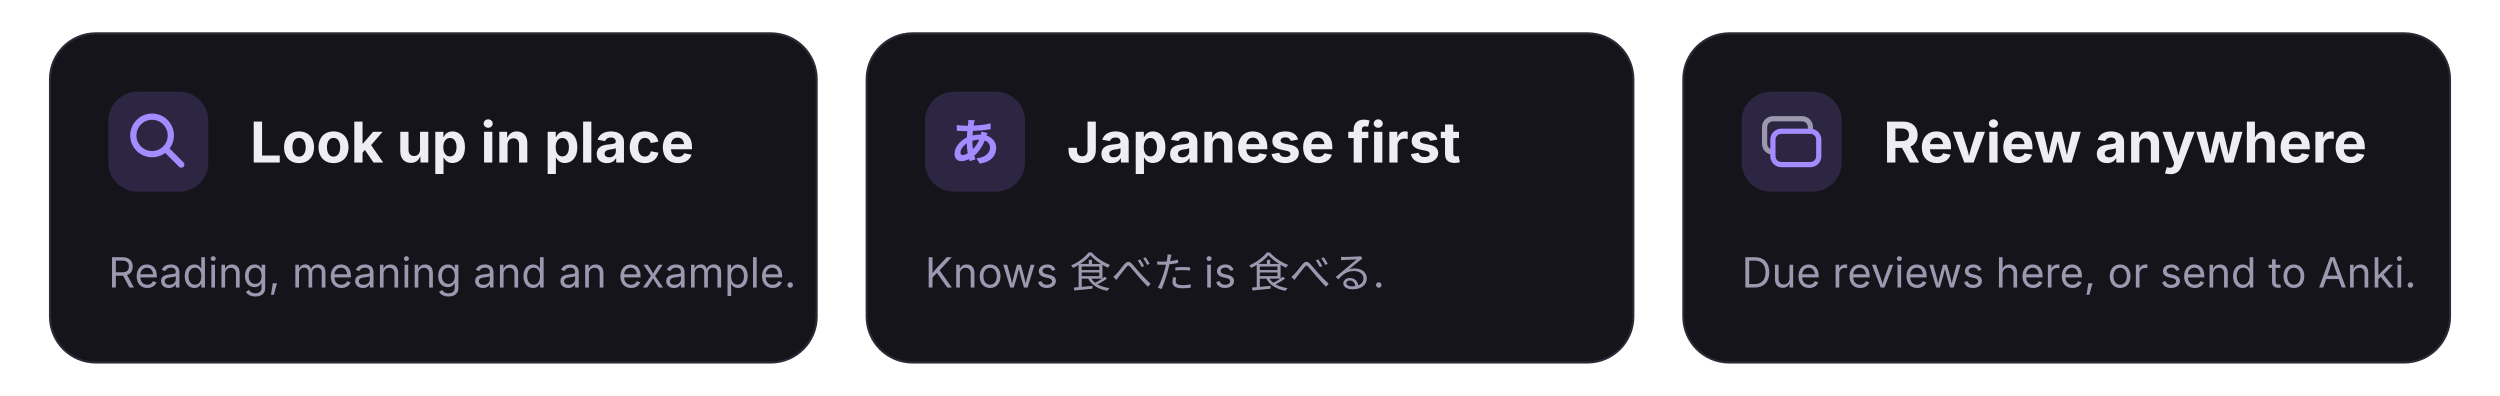
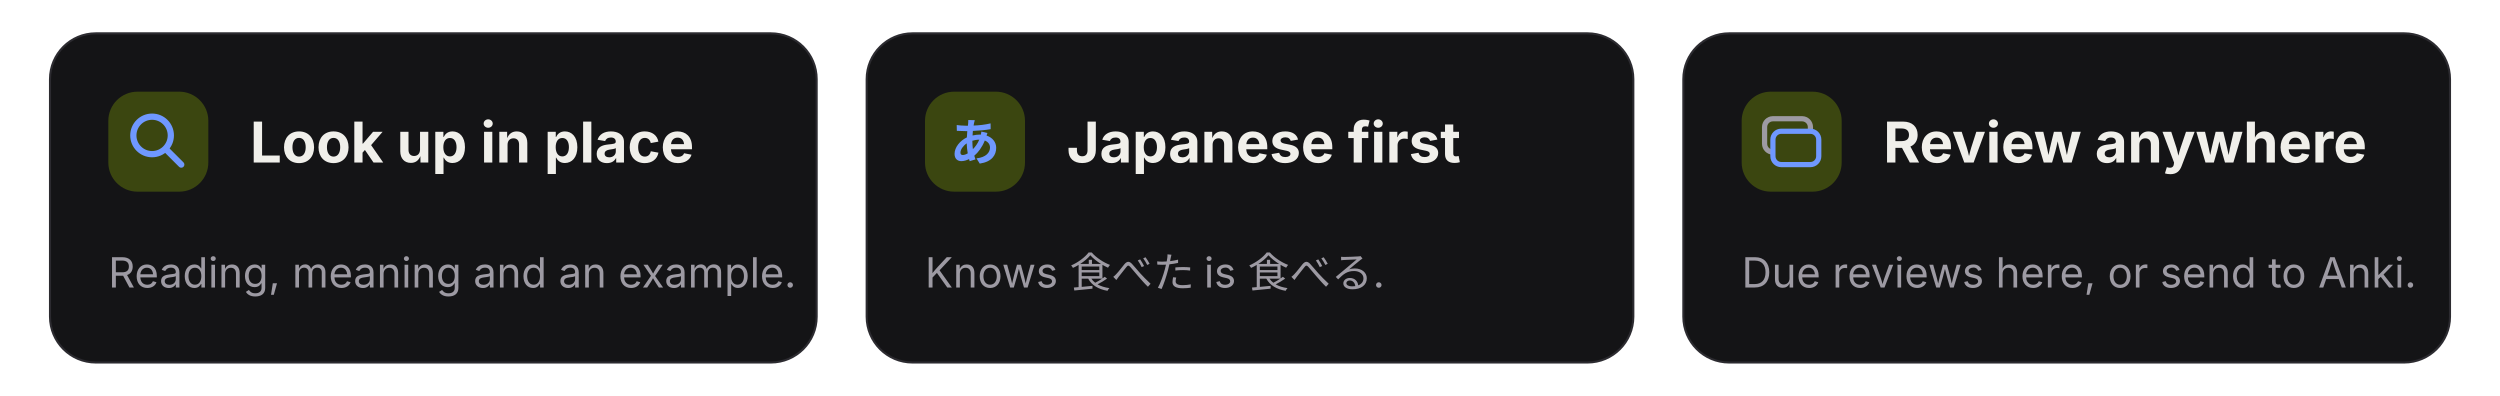
<svg xmlns="http://www.w3.org/2000/svg" width="1200" height="190" viewBox="0 0 1200 190" role="img" aria-labelledby="t d">
  <g font-family="-apple-system, BlinkMacSystemFont, 'Segoe UI', 'Hiragino Sans', 'PingFang SC', sans-serif">
-     <rect x="24" y="16" width="368" height="158" rx="22" fill="#15141B" stroke="#2C2A36" />
-     <rect x="52" y="44" width="48" height="48" rx="14" fill="#2C2643" />
-     <circle cx="73" cy="65" r="9" fill="none" stroke="#A48BFF" stroke-width="3" />
-     <path d="M80 72 L87 79" stroke="#A48BFF" stroke-width="3" stroke-linecap="round" />
-     <text x="120" y="78" font-size="27" font-weight="700" fill="#EEECF5">Look up in place</text>
-     <text x="52" y="138" font-size="20" fill="#9C98AF">Reading, meaning and an example.</text>
-     <rect x="416" y="16" width="368" height="158" rx="22" fill="#15141B" stroke="#2C2A36" />
-     <rect x="444" y="44" width="48" height="48" rx="14" fill="#2C2643" />
-     <text x="468" y="77" font-size="24" font-weight="700" text-anchor="middle" fill="#A48BFF">あ</text>
-     <text x="512" y="78" font-size="27" font-weight="700" fill="#EEECF5">Japanese first</text>
-     <text x="444" y="138" font-size="20" fill="#9C98AF">Knows 食べた is 食べる.</text>
-     <rect x="808" y="16" width="368" height="158" rx="22" fill="#15141B" stroke="#2C2A36" />
-     <rect x="836" y="44" width="48" height="48" rx="14" fill="#2C2643" />
-     <rect x="847" y="57" width="22" height="16" rx="4" fill="none" stroke="#9C98AF" stroke-width="2.5" />
-     <rect x="851" y="63" width="22" height="16" rx="4" fill="#2C2643" stroke="#A48BFF" stroke-width="2.5" />
-     <text x="904" y="78" font-size="27" font-weight="700" fill="#EEECF5">Review anywhere</text>
-     <text x="836" y="138" font-size="20" fill="#9C98AF">Due reviews here, or send to Anki.</text>
+     <rect x="24" y="16" width="368" height="158" rx="22" fill="#141416" stroke="#2C2B30" />
+     <rect x="52" y="44" width="48" height="48" rx="14" fill="#3B4610" />
+     <circle cx="73" cy="65" r="9" fill="none" stroke="#6F98FF" stroke-width="3" />
+     <path d="M80 72 L87 79" stroke="#6F98FF" stroke-width="3" stroke-linecap="round" />
+     <text x="120" y="78" font-size="27" font-weight="700" fill="#F0EFEA">Look up in place</text>
+     <text x="52" y="138" font-size="20" fill="#9D9AA3">Reading, meaning and an example.</text>
+     <rect x="416" y="16" width="368" height="158" rx="22" fill="#141416" stroke="#2C2B30" />
+     <rect x="444" y="44" width="48" height="48" rx="14" fill="#3B4610" />
+     <text x="468" y="77" font-size="24" font-weight="700" text-anchor="middle" fill="#6F98FF">あ</text>
+     <text x="512" y="78" font-size="27" font-weight="700" fill="#F0EFEA">Japanese first</text>
+     <text x="444" y="138" font-size="20" fill="#9D9AA3">Knows 食べた is 食べる.</text>
+     <rect x="808" y="16" width="368" height="158" rx="22" fill="#141416" stroke="#2C2B30" />
+     <rect x="836" y="44" width="48" height="48" rx="14" fill="#3B4610" />
+     <rect x="847" y="57" width="22" height="16" rx="4" fill="none" stroke="#9D9AA3" stroke-width="2.5" />
+     <rect x="851" y="63" width="22" height="16" rx="4" fill="#3B4610" stroke="#6F98FF" stroke-width="2.5" />
+     <text x="904" y="78" font-size="27" font-weight="700" fill="#F0EFEA">Review anywhere</text>
+     <text x="836" y="138" font-size="20" fill="#9D9AA3">Due reviews here, or send to Anki.</text>
  </g>
</svg>
